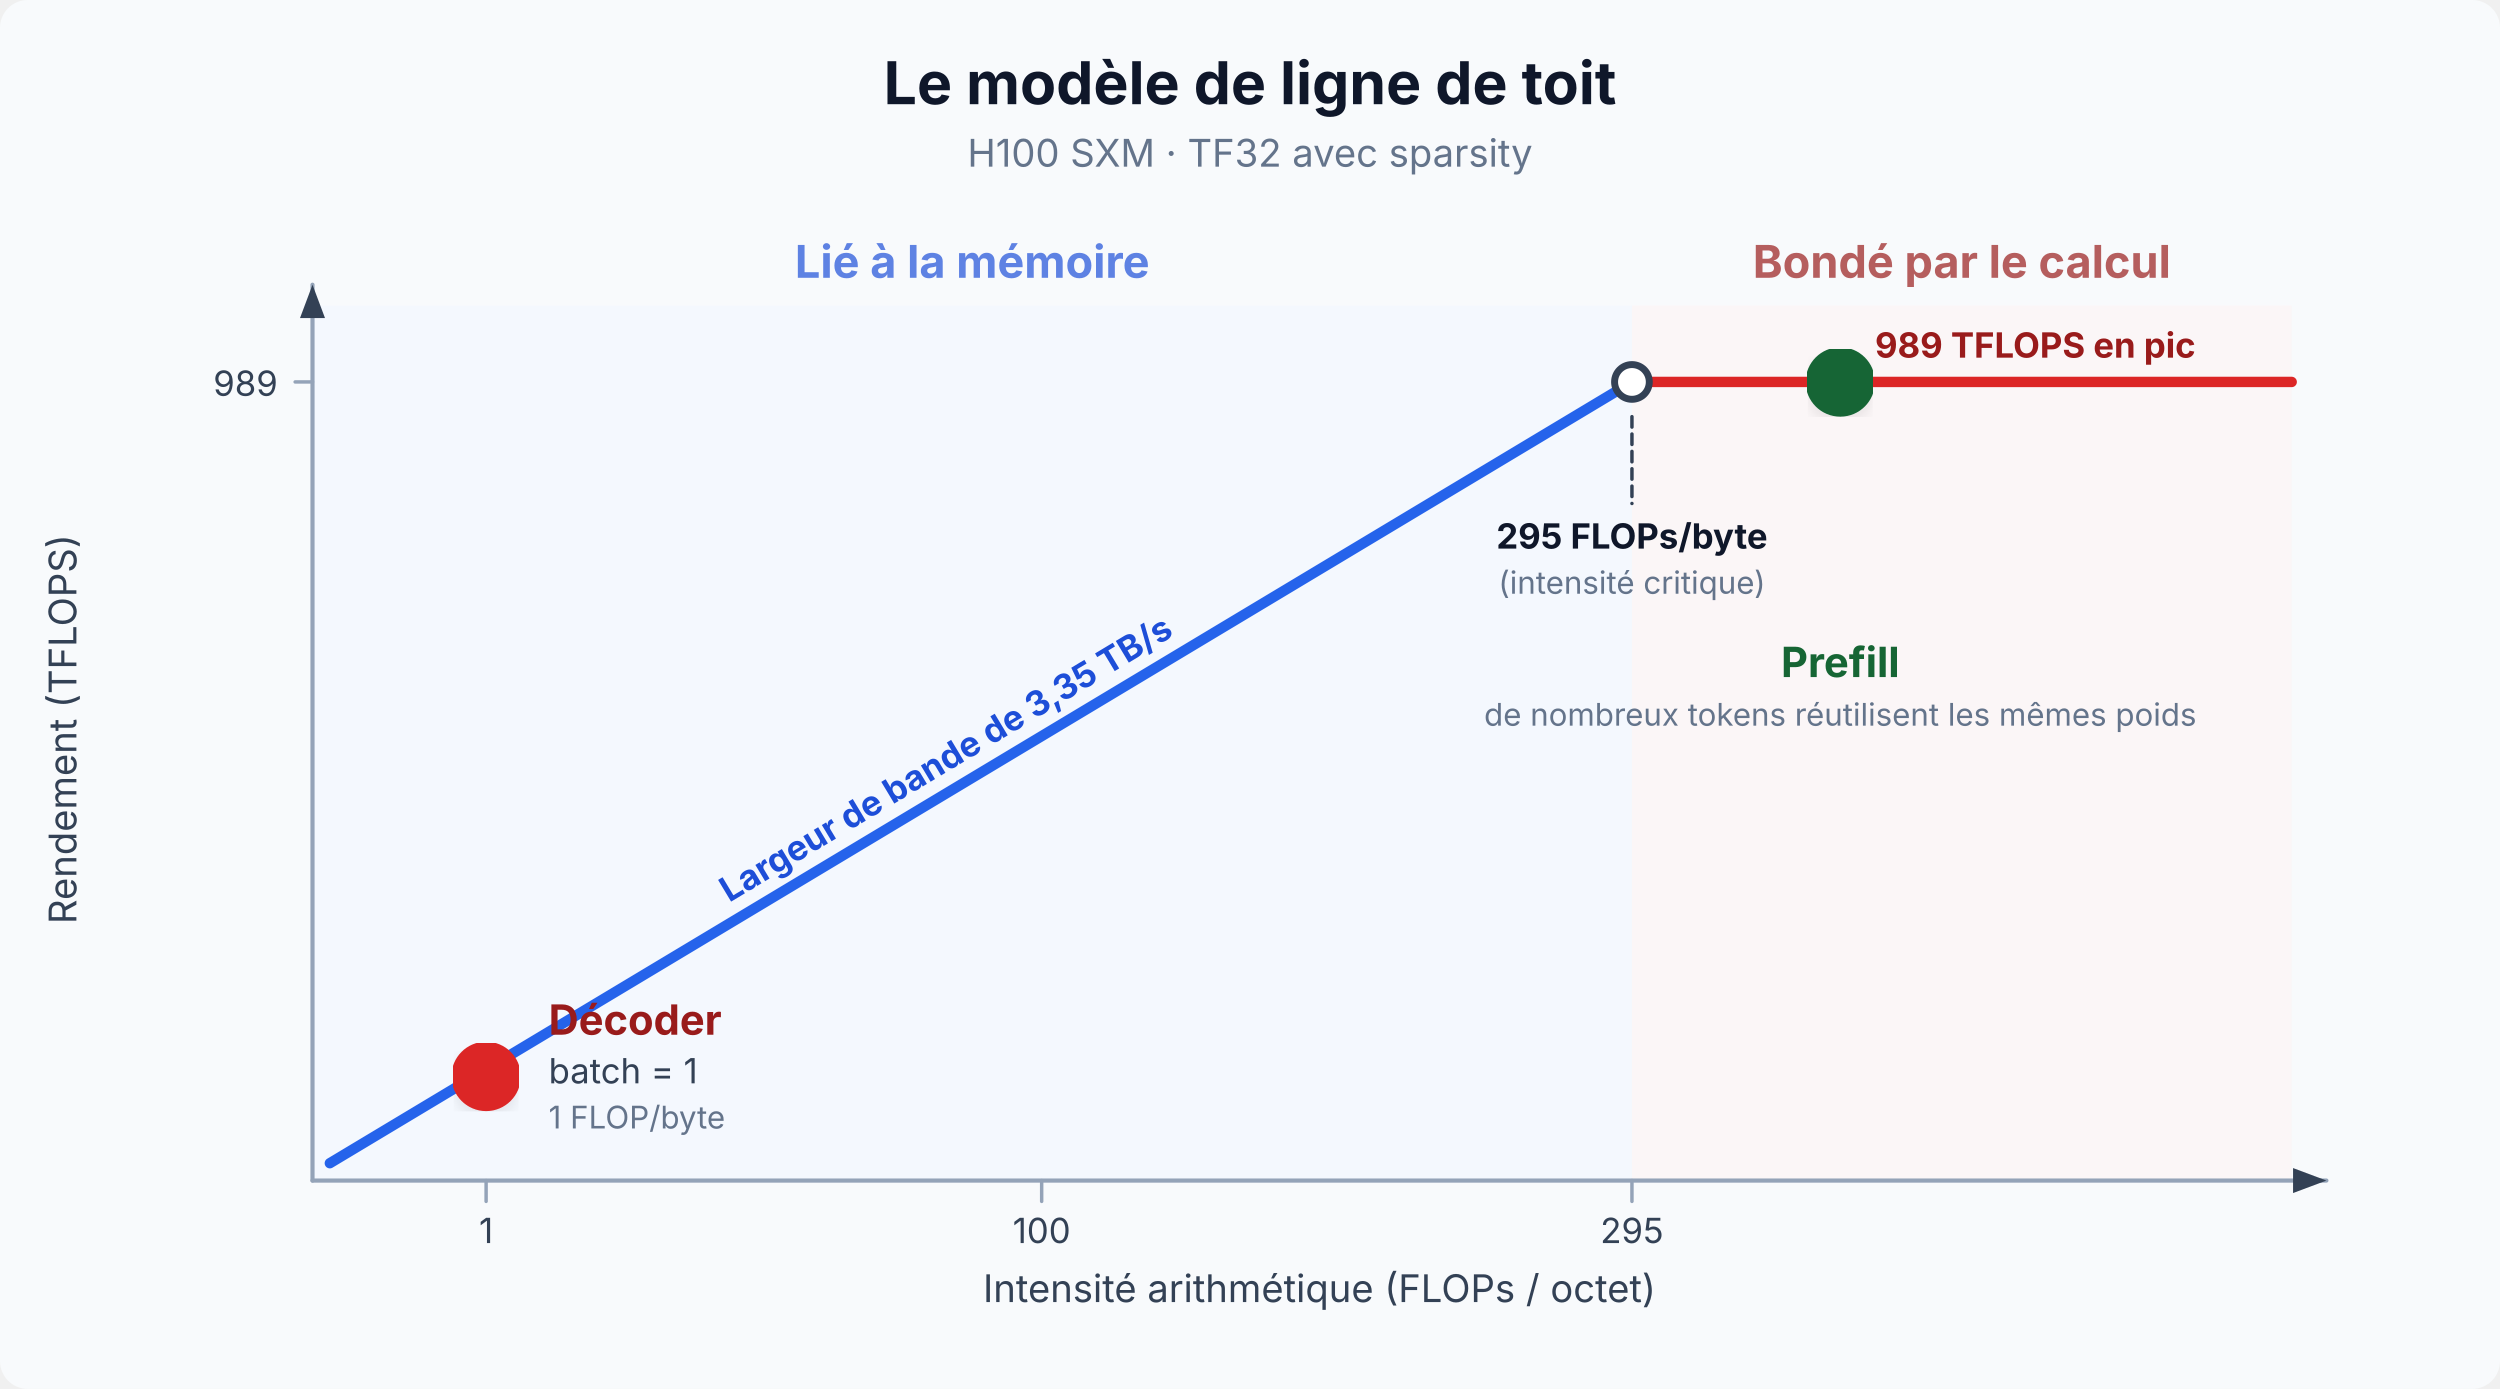
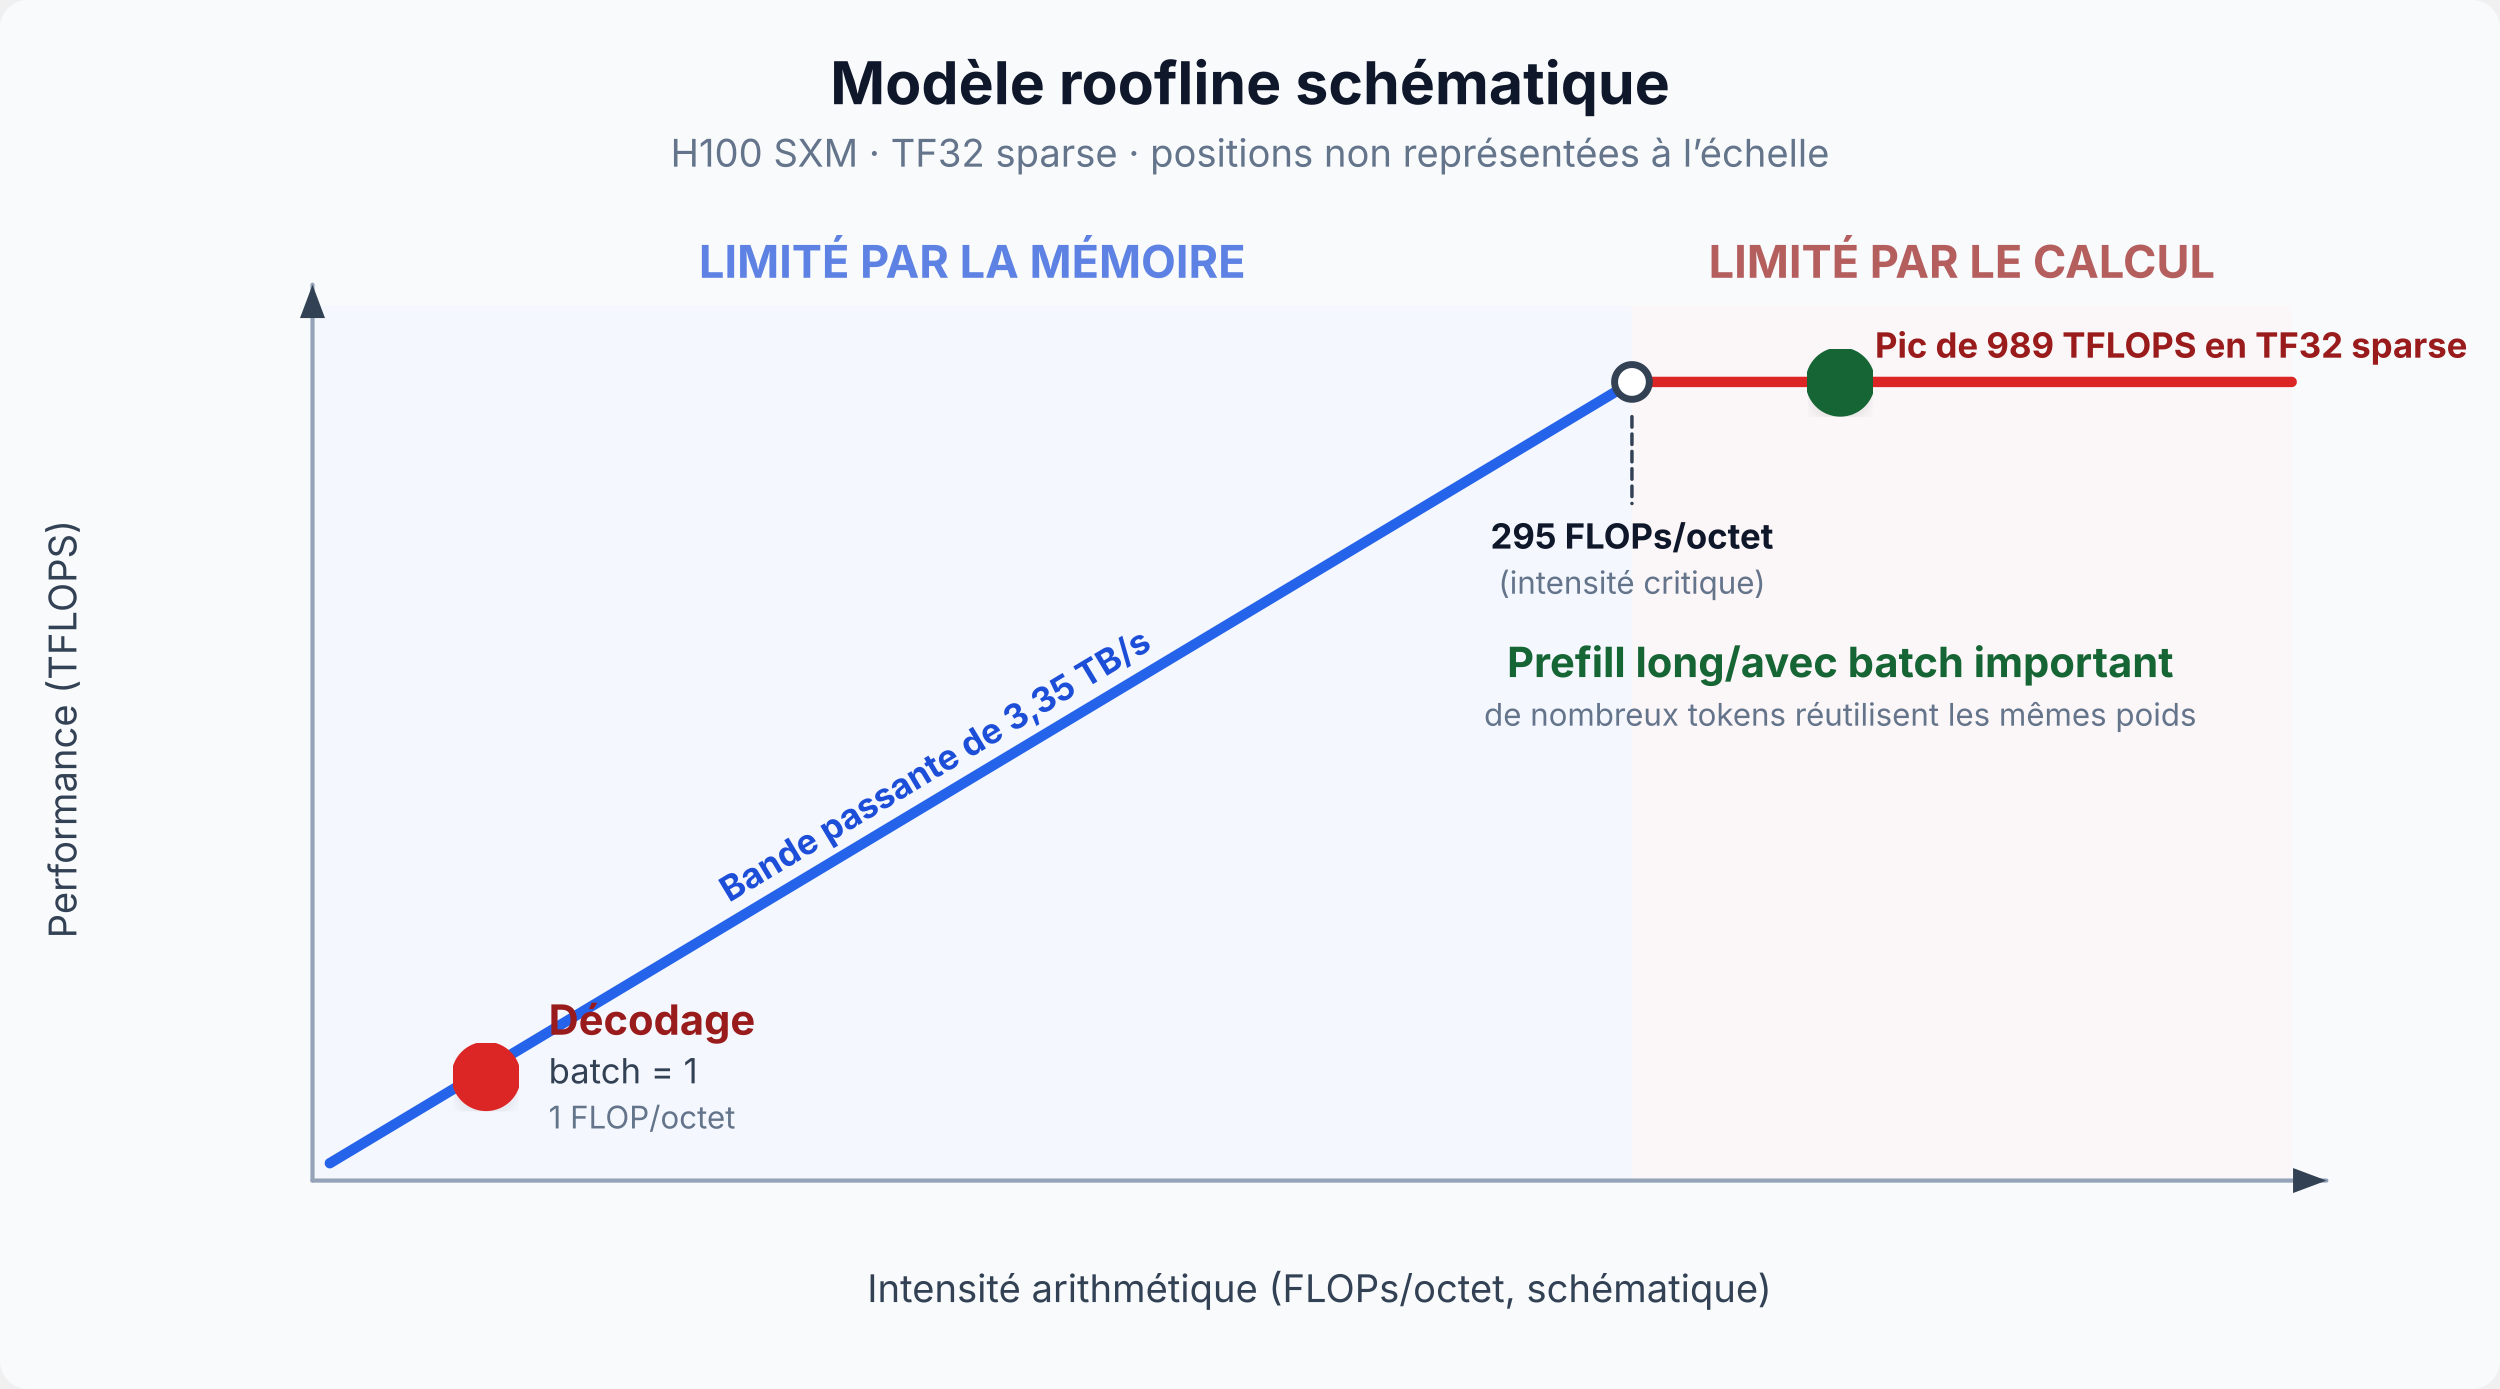
<svg xmlns="http://www.w3.org/2000/svg" viewBox="0 0 720 400" font-family="Inter, system-ui, sans-serif" role="img" aria-label="Roofline Model" data-visual-system="evidence-plate-v1" preserveAspectRatio="xMidYMid meet" shape-rendering="geometricPrecision" text-rendering="geometricPrecision">
  <defs>
    <filter id="s" x="-2%" y="-2%" width="104%" height="108%">
      <feDropShadow dx="0" dy="2" stdDeviation="2" flood-opacity="0.08" />
    </filter>
    <marker id="arr" markerWidth="8" markerHeight="6" refX="8" refY="3" orient="auto">
      <polygon points="0,0 8,3 0,6" fill="#334155" />
    </marker>
  </defs>
  <style data-visual-system="evidence-plate-v1">
    * { animation: none !important; }
    .anim-box, .bar, .bar-text, .seq-item, .t-box, .flow { opacity: 1 !important; transform: none !important; }
    path, line, polyline { stroke-linecap: round; stroke-linejoin: round; }
  </style>
  <rect width="720" height="400" fill="#f8fafc" rx="8" />
-   <text y="30" text-anchor="middle" font-size="17" font-weight="bold" fill="#0f172a" x="360">Le modèle de ligne de toit</text>
-   <text y="48" text-anchor="middle" font-size="11" fill="#64748b" x="360">H100 SXM · TF32 avec sparsity</text>
+   <text y="30" text-anchor="middle" font-size="17" font-weight="bold" fill="#0f172a" x="360">Modèle roofline schématique</text>
+   <text y="48" text-anchor="middle" font-size="11" fill="#64748b" x="360">H100 SXM · TF32 sparse · positions non représentées à l’échelle</text>
  <polygon points="90,340 90,88 470,88 470,340" fill="#eff6ff" opacity="0.5" />
  <polygon points="470,340 470,88 660,88 660,340" fill="#fef2f2" opacity="0.5" />
-   <text y="80" text-anchor="middle" font-size="13" font-weight="bold" fill="#1d4ed8" opacity="0.7" x="280">Lié à la mémoire</text>
-   <text y="80" text-anchor="middle" font-size="13" font-weight="bold" fill="#991b1b" opacity="0.7" x="565">Bondé par le calcul</text>
+   <text y="80" text-anchor="middle" font-size="13" font-weight="bold" fill="#1d4ed8" opacity="0.7" x="280">LIMITÉ PAR LA MÉMOIRE</text>
+   <text y="80" text-anchor="middle" font-size="13" font-weight="bold" fill="#991b1b" opacity="0.7" x="565">LIMITÉ PAR LE CALCUL</text>
  <line x1="90" y1="340" x2="670" y2="340" stroke="#94a3b8" stroke-width="1.2" marker-end="url(#arr)" />
  <line x1="90" y1="340" x2="90" y2="82" stroke="#94a3b8" stroke-width="1.2" marker-end="url(#arr)" />
-   <text y="210" text-anchor="middle" font-size="11" fill="#334155" x="22" transform="rotate(-90,22,210)">Rendement (TFLOPS)</text>
-   <text y="375" text-anchor="middle" font-size="11" fill="#334155" x="380">Intensité arithmétique (FLOPs / octet)</text>
-   <line x1="140" y1="340" x2="140" y2="346" stroke="#94a3b8" stroke-width="1" />
-   <text y="358" text-anchor="middle" font-size="10" fill="#334155" x="140">1</text>
-   <line x1="300" y1="340" x2="300" y2="346" stroke="#94a3b8" stroke-width="1" />
-   <text y="358" text-anchor="middle" font-size="10" fill="#334155" x="300">100</text>
-   <line x1="470" y1="340" x2="470" y2="346" stroke="#94a3b8" stroke-width="1" />
-   <text y="358" text-anchor="middle" font-size="10" fill="#334155" x="470">295</text>
-   <line x1="85" y1="110" x2="90" y2="110" stroke="#94a3b8" stroke-width="1" />
-   <text y="114" text-anchor="end" font-size="10" fill="#334155" x="80">989</text>
+   <text y="210" text-anchor="middle" font-size="11" fill="#334155" x="22" transform="rotate(-90,22,210)">Performance (TFLOPS)</text>
+   <text y="375" text-anchor="middle" font-size="11" fill="#334155" x="380">Intensité arithmétique (FLOPs/octet, schématique)</text>
  <line x1="95" y1="335" x2="470" y2="110" stroke="#2563eb" stroke-width="3" stroke-linecap="round" />
  <line x1="470" y1="110" x2="660" y2="110" stroke="#dc2626" stroke-width="3" stroke-linecap="round" />
-   <text y="260" font-size="10" fill="#1d4ed8" font-weight="bold" x="210" transform="rotate(-31,210,260)">Largeur de bande de 3,35 TB/s</text>
-   <text y="103" font-size="10" fill="#991b1b" font-weight="bold" x="540">989 TFLOPS en pic</text>
+   <text y="260" font-size="10" fill="#1d4ed8" font-weight="bold" x="210" transform="rotate(-31,210,260)">Bande passante de 3,35 TB/s</text>
+   <text y="103" font-size="10" fill="#991b1b" font-weight="bold" x="540">Pic de 989 TFLOPS en TF32 sparse</text>
  <circle cx="470" cy="110" r="5" fill="#ffffff" stroke="#334155" stroke-width="2" />
  <line x1="470" y1="120" x2="470" y2="145" stroke="#334155" stroke-width="1" stroke-dasharray="3,2" />
-   <text y="158" text-anchor="middle" font-size="10" font-weight="bold" fill="#0f172a" x="470">295 FLOPs/byte</text>
+   <text y="158" text-anchor="middle" font-size="10" font-weight="bold" fill="#0f172a" x="470">295 FLOPs/octet</text>
  <text y="171" text-anchor="middle" font-size="9" fill="#64748b" x="470">(intensité critique)</text>
  <circle cx="140" cy="310" r="9" fill="#dc2626" stroke="#dc2626" stroke-width="2" filter="url(#s)" />
-   <text y="298" font-size="12" font-weight="bold" fill="#991b1b" x="158">Décoder</text>
+   <text y="298" font-size="12" font-weight="bold" fill="#991b1b" x="158">Décodage</text>
  <text y="312" font-size="10" fill="#334155" x="158">batch = 1</text>
-   <text y="325" font-size="9" fill="#64748b" x="158">1 FLOP/byte</text>
+   <text y="325" font-size="9" fill="#64748b" x="158">1 FLOP/octet</text>
  <circle cx="530" cy="110" r="9" fill="#166534" stroke="#166534" stroke-width="2" filter="url(#s)" />
-   <text y="195" text-anchor="middle" font-size="12" font-weight="bold" fill="#166534" x="530">Prefill</text>
+   <text y="195" text-anchor="middle" font-size="12" font-weight="bold" fill="#166534" x="530">Prefill long/avec batch important</text>
  <text y="209" text-anchor="middle" font-size="9" fill="#64748b" x="530">de nombreux tokens réutilisent les mêmes poids</text>
</svg>
